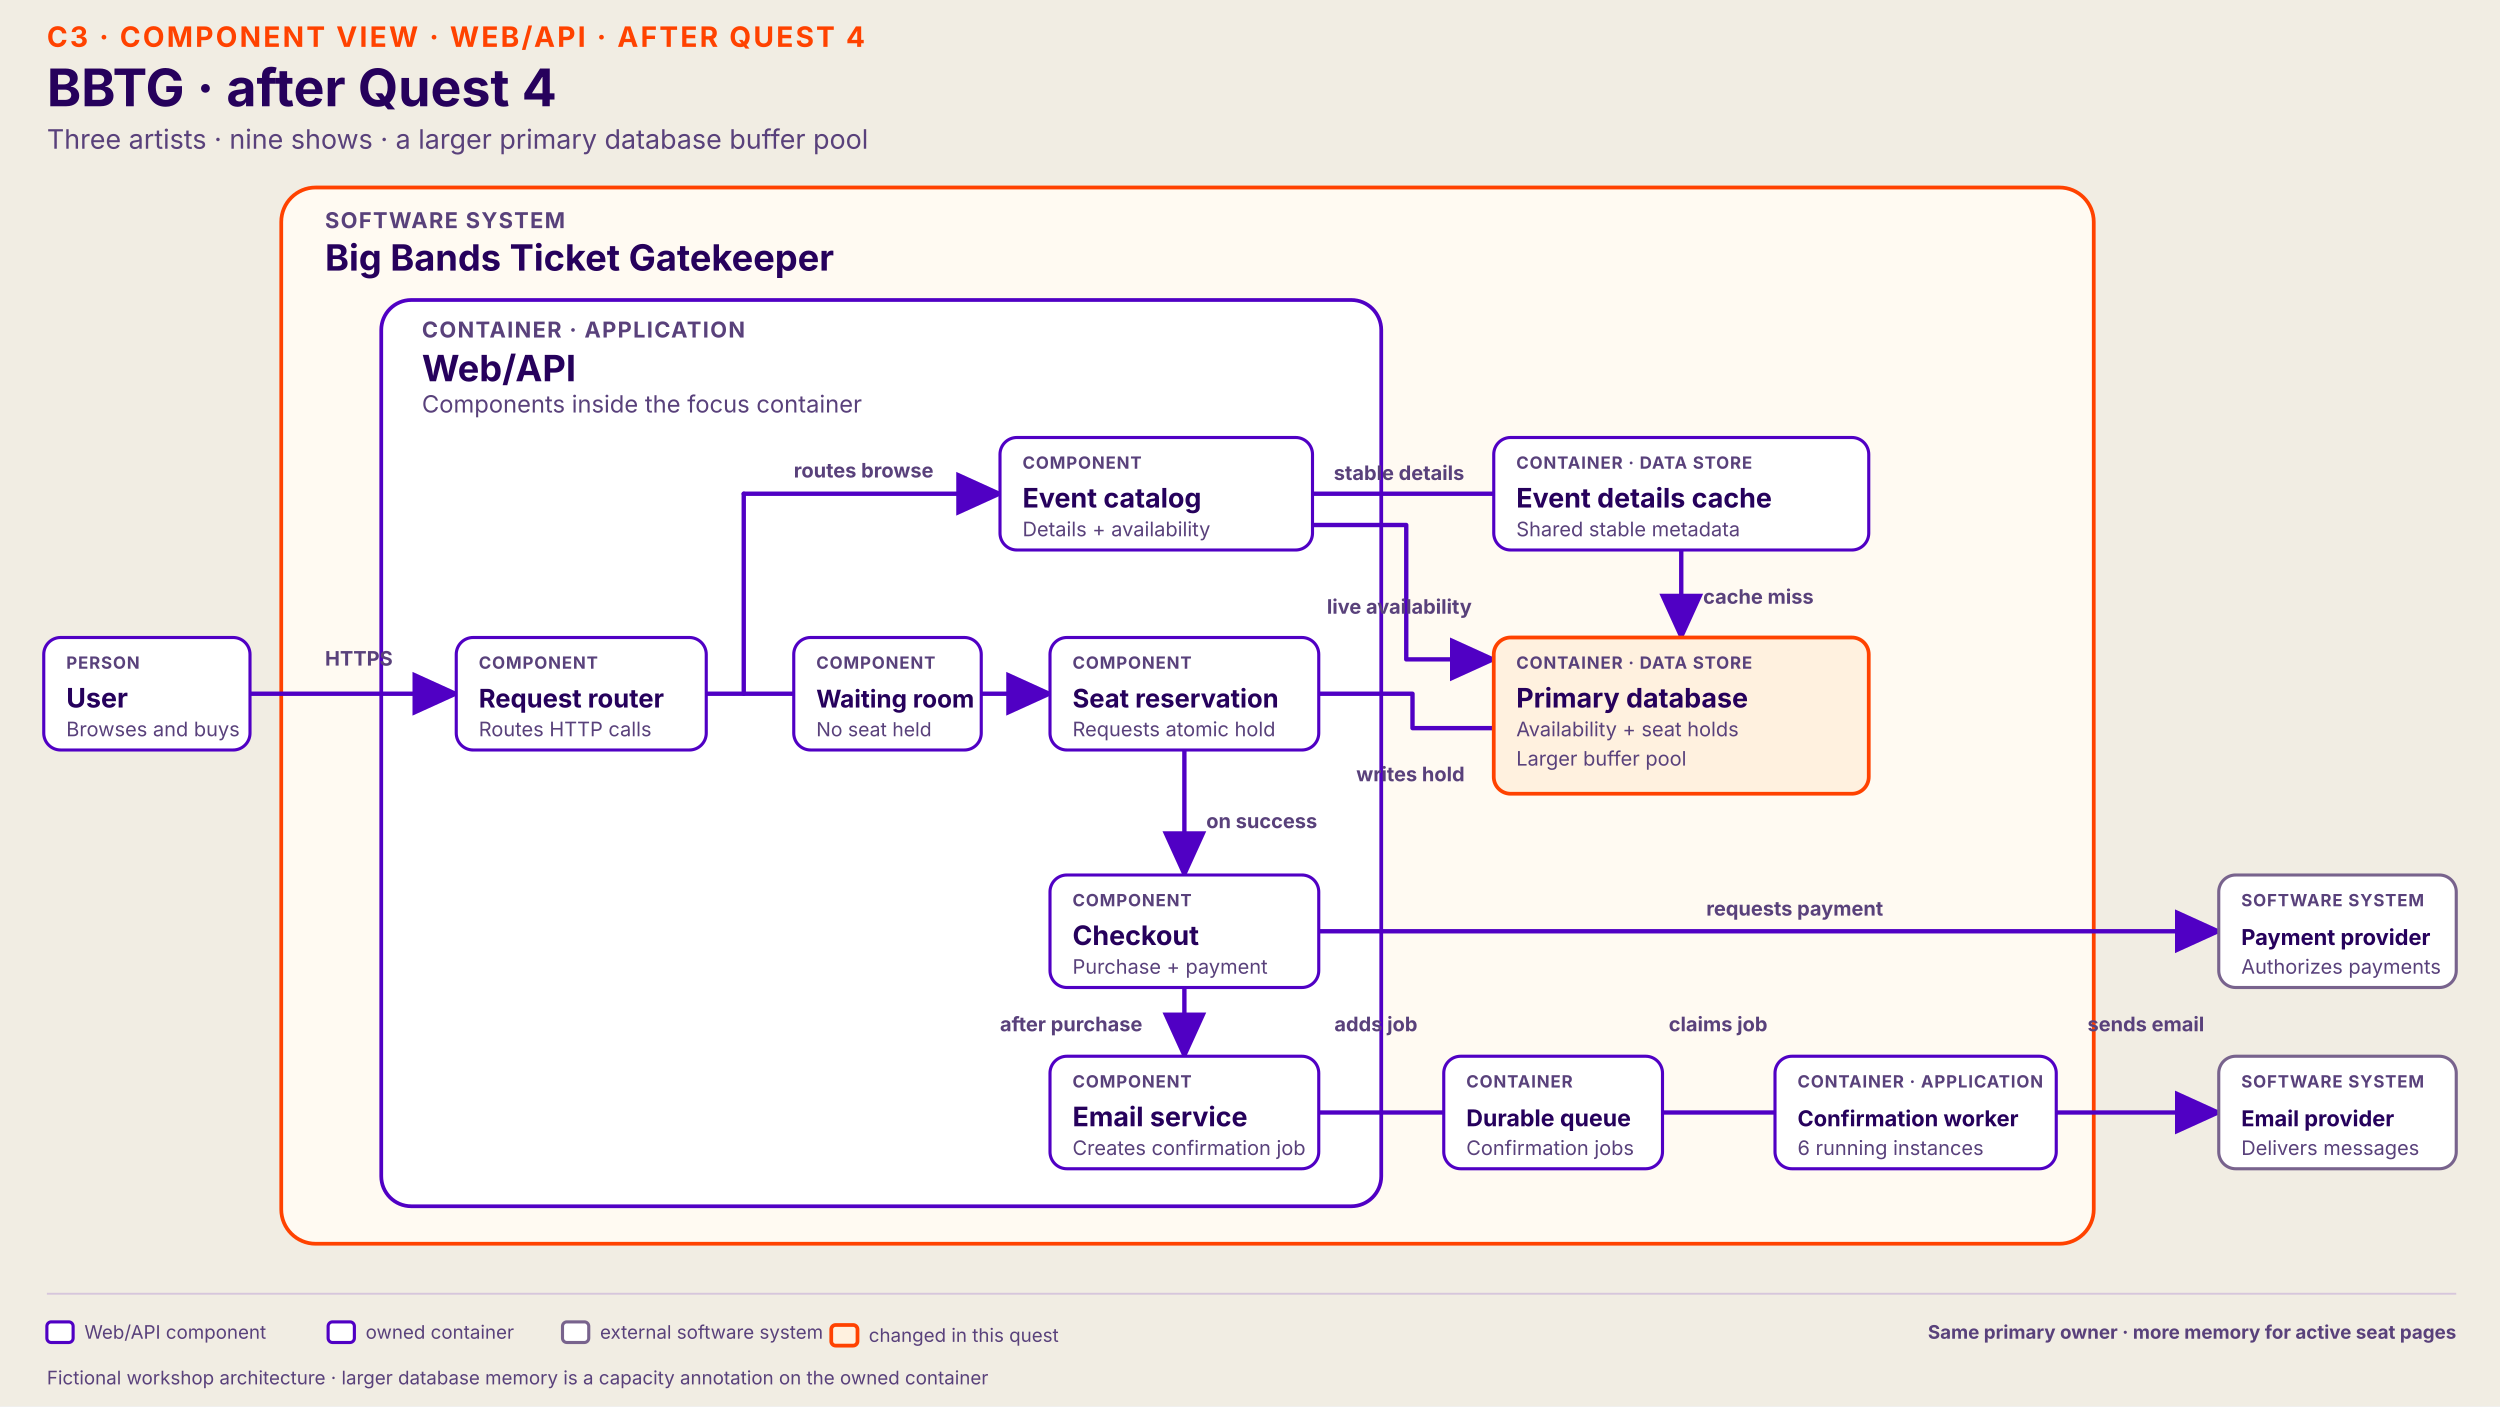
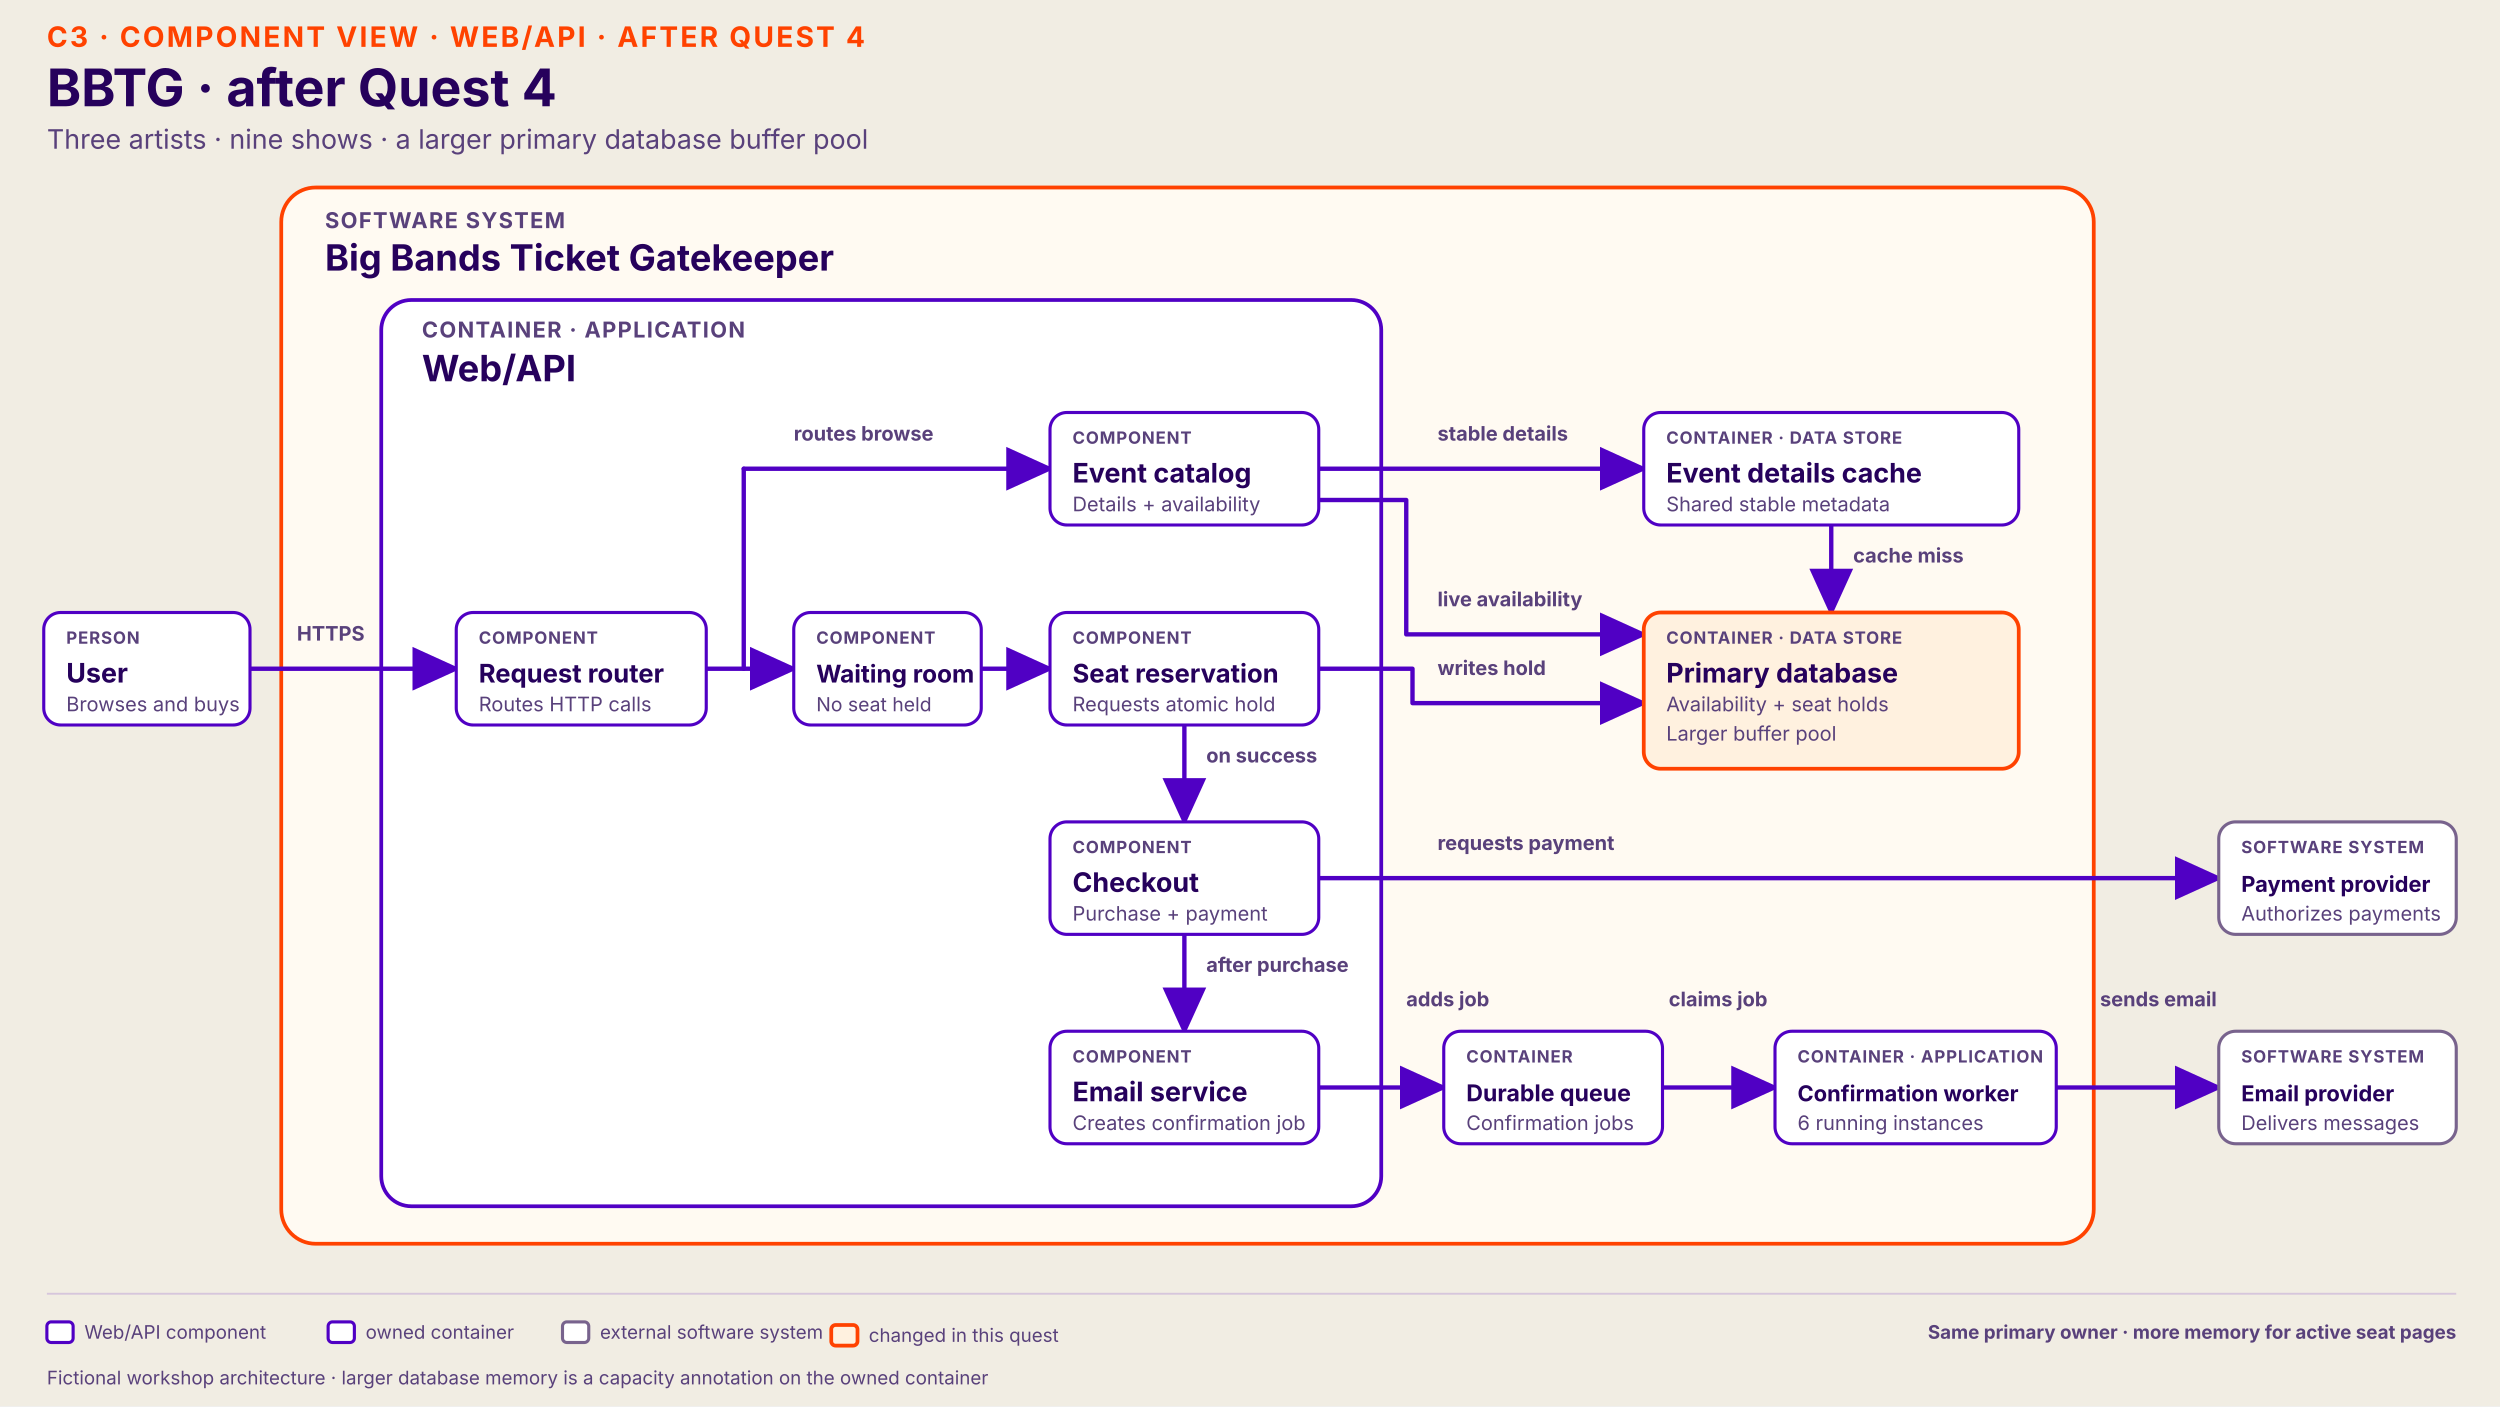
<svg xmlns="http://www.w3.org/2000/svg" width="4000" height="2250" viewBox="0 0 4000 2250" role="img" aria-labelledby="title description">
  <defs>
    <style>
      text { font-family: Inter, ui-sans-serif, Arial, sans-serif; fill: #26015c; }
      .eyebrow { font-size: 45px; font-weight: 750; fill: #ff4200; letter-spacing: .08em; }
      .title { font-size: 83px; font-weight: 750; }
      .subtitle { font-size: 43px; fill: #59417b; }
      .system-boundary { fill: #fffaf2; stroke: #ff4200; stroke-width: 6; }
      .container-boundary { fill: #fff; stroke: #5000c4; stroke-width: 6; }
      .boundary-kind { font-size: 35px; font-weight: 750; fill: #59417b; letter-spacing: .06em; }
      .boundary-title { font-size: 58px; font-weight: 750; }
-       .boundary-note { font-size: 38px; fill: #59417b; }
      .component, .owned { fill: #fff; stroke: #5000c4; stroke-width: 5; }
      .new { fill: #fff1df; stroke: #ff4200; stroke-width: 6; }
      .external { fill: #fff; stroke: #78638d; stroke-width: 5; }
      .person { fill: #fff; stroke: #5000c4; stroke-width: 5; }
      .node-kind { font-size: 27px; font-weight: 750; fill: #59417b; letter-spacing: .05em; }
      .node-title { font-size: 43px; font-weight: 750; }
      .node-detail { font-size: 32px; fill: #59417b; }
      .router-title { font-size: 41px; }
      .seat-title { font-size: 41px; }
      .gate-title { font-size: 39px; }
      .gate-detail { font-size: 31px; }
      .worker-title { font-size: 35px; }
      .queue-title { font-size: 37px; }
      .external-title { font-size: 35px; }
      .line { fill: none; stroke: #5000c4; stroke-width: 7; stroke-linecap: round; stroke-linejoin: round; marker-end: url(#arrow); }
      .new-line { fill: none; stroke: #ff4200; stroke-width: 7; stroke-linecap: round; stroke-linejoin: round; marker-end: url(#new-arrow); }
      .branch { fill: none; stroke: #5000c4; stroke-width: 7; stroke-linecap: round; stroke-linejoin: round; }
      .edge-label { font-size: 32px; font-weight: 650; fill: #59417b; }
      .legend { font-size: 30px; fill: #59417b; }
      .footer { font-size: 30px; font-weight: 700; fill: #59417b; }
    </style>
    <marker id="arrow" markerWidth="12" markerHeight="10" refX="10" refY="5" orient="auto" markerUnits="strokeWidth">
      <path d="M0 0 L11 5 L0 10 Z" fill="#5000c4" />
    </marker>
    <marker id="new-arrow" markerWidth="12" markerHeight="10" refX="10" refY="5" orient="auto" markerUnits="strokeWidth">
      <path d="M0 0 L11 5 L0 10 Z" fill="#ff4200" />
    </marker>
  </defs>
  <rect width="4000" height="2250" fill="#f1ede3" />
  <text x="75" y="75" class="eyebrow">C3 · COMPONENT VIEW · WEB/API · AFTER QUEST 4</text>
  <text x="75" y="170" class="title">BBTG · after Quest 4</text>
  <text x="75" y="238" class="subtitle">Three artists · nine shows · a larger primary database buffer pool</text>
  <rect x="450" y="300" width="2900" height="1690" rx="55" class="system-boundary" />
  <text x="520" y="365" class="boundary-kind">SOFTWARE SYSTEM</text>
  <text x="520" y="433" class="boundary-title">Big Bands Ticket Gatekeeper</text>
  <rect x="610" y="480" width="1600" height="1450" rx="48" class="container-boundary" />
  <text x="675" y="540" class="boundary-kind">CONTAINER · APPLICATION</text>
  <text x="675" y="610" class="boundary-title">Web/API</text>
-   <text x="675" y="660" class="boundary-note">Components inside the focus container</text>
-   <path d="M400 1110 H730" class="line" />
-   <path d="M1130 1110 H1190 M1190 790 V1110" class="branch" />
-   <path d="M1190 790 H1600" class="line" />
-   <path d="M1190 1110 H1270 M1570 1110 H1680" class="line" />
-   <path d="M1895 1200 V1400" class="line" />
-   <path d="M2100 790 H2390 M2690 880 V1020" class="line" />
-   <path d="M2100 840 H2250 V1055 H2390" class="line" />
-   <path d="M2110 1110 H2260 V1165 H2390 M2110 1490 H3550" class="line" />
-   <path d="M1895 1580 V1690" class="line" />
-   <path d="M2110 1780 H2310 M2660 1780 H2840 M3290 1780 H3550" class="line" />
-   <rect x="70" y="1020" width="330" height="180" rx="27" class="person" />
-   <text x="106" y="1070" class="node-kind">PERSON</text>
-   <text x="106" y="1132" class="node-title">User</text>
-   <text x="106" y="1178" class="node-detail">Browses and buys</text>
-   <rect x="730" y="1020" width="400" height="180" rx="27" class="component" />
-   <text x="766" y="1070" class="node-kind">COMPONENT</text>
-   <text x="766" y="1132" class="node-title router-title">Request router</text>
-   <text x="766" y="1178" class="node-detail">Routes HTTP calls</text>
-   <rect x="1600" y="700" width="500" height="180" rx="27" class="component" />
-   <text x="1636" y="750" class="node-kind">COMPONENT</text>
-   <text x="1636" y="812" class="node-title">Event catalog</text>
-   <text x="1636" y="858" class="node-detail">Details + availability</text>
-   <rect x="1270" y="1020" width="300" height="180" rx="27" class="component" />
-   <text x="1306" y="1070" class="node-kind">COMPONENT</text>
-   <text x="1306" y="1132" class="node-title gate-title">Waiting room</text>
-   <text x="1306" y="1178" class="node-detail gate-detail">No seat held</text>
-   <rect x="1680" y="1020" width="430" height="180" rx="27" class="component" />
-   <text x="1716" y="1070" class="node-kind">COMPONENT</text>
-   <text x="1716" y="1132" class="node-title seat-title">Seat reservation</text>
-   <text x="1716" y="1178" class="node-detail">Requests atomic hold</text>
-   <rect x="1680" y="1400" width="430" height="180" rx="27" class="component" />
-   <text x="1716" y="1450" class="node-kind">COMPONENT</text>
-   <text x="1716" y="1512" class="node-title">Checkout</text>
-   <text x="1716" y="1558" class="node-detail">Purchase + payment</text>
-   <rect x="2390" y="700" width="600" height="180" rx="27" class="owned" />
-   <text x="2426" y="750" class="node-kind">CONTAINER · DATA STORE</text>
-   <text x="2426" y="812" class="node-title">Event details cache</text>
-   <text x="2426" y="858" class="node-detail">Shared stable metadata</text>
-   <rect x="2390" y="1020" width="600" height="250" rx="27" class="new" />
-   <text x="2426" y="1070" class="node-kind">CONTAINER · DATA STORE</text>
-   <text x="2426" y="1132" class="node-title">Primary database</text>
-   <text x="2426" y="1178" class="node-detail">Availability + seat holds</text>
-   <text x="2426" y="1225" class="node-detail">Larger buffer pool</text>
-   <rect x="1680" y="1690" width="430" height="180" rx="27" class="component" />
-   <text x="1716" y="1740" class="node-kind">COMPONENT</text>
-   <text x="1716" y="1802" class="node-title">Email service</text>
-   <text x="1716" y="1848" class="node-detail">Creates confirmation job</text>
-   <rect x="2310" y="1690" width="350" height="180" rx="27" class="owned" />
-   <text x="2346" y="1740" class="node-kind">CONTAINER</text>
-   <text x="2346" y="1802" class="node-title queue-title">Durable queue</text>
-   <text x="2346" y="1848" class="node-detail">Confirmation jobs</text>
-   <rect x="2840" y="1690" width="450" height="180" rx="27" class="owned" />
-   <text x="2876" y="1740" class="node-kind">CONTAINER · APPLICATION</text>
-   <text x="2876" y="1802" class="node-title worker-title">Confirmation worker</text>
-   <text x="2876" y="1848" class="node-detail">6 running instances</text>
-   <rect x="3550" y="1400" width="380" height="180" rx="27" class="external" />
-   <text x="3586" y="1450" class="node-kind">SOFTWARE SYSTEM</text>
-   <text x="3586" y="1512" class="node-title external-title">Payment provider</text>
-   <text x="3586" y="1558" class="node-detail">Authorizes payments</text>
-   <rect x="3550" y="1690" width="380" height="180" rx="27" class="external" />
-   <text x="3586" y="1740" class="node-kind">SOFTWARE SYSTEM</text>
-   <text x="3586" y="1802" class="node-title external-title">Email provider</text>
-   <text x="3586" y="1848" class="node-detail">Delivers messages</text>
-   <text x="520" y="1065" class="edge-label">HTTPS</text>
-   <text x="1270" y="764" class="edge-label">routes browse</text>
-   <text x="2134" y="768" class="edge-label">stable details</text>
-   <text x="2123" y="982" class="edge-label">live availability</text>
-   <text x="2725" y="966" class="edge-label">cache miss</text>
-   <text x="2170" y="1250" class="edge-label">writes hold</text>
-   <text x="1930" y="1325" class="edge-label">on success</text>
-   <text x="2730" y="1465" class="edge-label">requests payment</text>
-   <text x="1600" y="1650" class="edge-label">after purchase</text>
-   <text x="2135" y="1650" class="edge-label">adds job</text>
-   <text x="2670" y="1650" class="edge-label">claims job</text>
-   <text x="3340" y="1650" class="edge-label">sends email</text>
+   <path d="M400 1070 H730" class="line" />
+   <path d="M1130 1070 H1190 M1190 750 V1070" class="branch" />
+   <path d="M1190 750 H1680" class="line" />
+   <path d="M1190 1070 H1270" class="line" />
+   <path d="M1570 1070 H1680" class="line" />
+   <path d="M1895 1160 V1315" class="line" />
+   <path d="M2110 750 H2630" class="line" />
+   <path d="M2930 840 V980" class="line" />
+   <path d="M2110 800 H2250 V1015 H2630" class="line" />
+   <path d="M2110 1070 H2260 V1125 H2630" class="line" />
+   <path d="M2110 1405 H3550" class="line" />
+   <path d="M1895 1495 V1650" class="line" />
+   <path d="M2110 1740 H2310" class="line" />
+   <path d="M2660 1740 H2840" class="line" />
+   <path d="M3290 1740 H3550" class="line" />
+   <rect x="70" y="980" width="330" height="180" rx="27" class="person" />
+   <text x="106" y="1030" class="node-kind">PERSON</text>
+   <text x="106" y="1092" class="node-title">User</text>
+   <text x="106" y="1138" class="node-detail">Browses and buys</text>
+   <rect x="730" y="980" width="400" height="180" rx="27" class="component" />
+   <text x="766" y="1030" class="node-kind">COMPONENT</text>
+   <text x="766" y="1092" class="node-title router-title">Request router</text>
+   <text x="766" y="1138" class="node-detail">Routes HTTP calls</text>
+   <rect x="1680" y="660" width="430" height="180" rx="27" class="component" />
+   <text x="1716" y="710" class="node-kind">COMPONENT</text>
+   <text x="1716" y="772" class="node-title">Event catalog</text>
+   <text x="1716" y="818" class="node-detail">Details + availability</text>
+   <rect x="1270" y="980" width="300" height="180" rx="27" class="component" />
+   <text x="1306" y="1030" class="node-kind">COMPONENT</text>
+   <text x="1306" y="1092" class="node-title gate-title">Waiting room</text>
+   <text x="1306" y="1138" class="node-detail gate-detail">No seat held</text>
+   <rect x="1680" y="980" width="430" height="180" rx="27" class="component" />
+   <text x="1716" y="1030" class="node-kind">COMPONENT</text>
+   <text x="1716" y="1092" class="node-title seat-title">Seat reservation</text>
+   <text x="1716" y="1138" class="node-detail">Requests atomic hold</text>
+   <rect x="1680" y="1315" width="430" height="180" rx="27" class="component" />
+   <text x="1716" y="1365" class="node-kind">COMPONENT</text>
+   <text x="1716" y="1427" class="node-title">Checkout</text>
+   <text x="1716" y="1473" class="node-detail">Purchase + payment</text>
+   <rect x="2630" y="660" width="600" height="180" rx="27" class="owned" />
+   <text x="2666" y="710" class="node-kind">CONTAINER · DATA STORE</text>
+   <text x="2666" y="772" class="node-title">Event details cache</text>
+   <text x="2666" y="818" class="node-detail">Shared stable metadata</text>
+   <rect x="2630" y="980" width="600" height="250" rx="27" class="new" />
+   <text x="2666" y="1030" class="node-kind">CONTAINER · DATA STORE</text>
+   <text x="2666" y="1092" class="node-title">Primary database</text>
+   <text x="2666" y="1138" class="node-detail">Availability + seat holds</text>
+   <text x="2666" y="1185" class="node-detail">Larger buffer pool</text>
+   <rect x="1680" y="1650" width="430" height="180" rx="27" class="component" />
+   <text x="1716" y="1700" class="node-kind">COMPONENT</text>
+   <text x="1716" y="1762" class="node-title">Email service</text>
+   <text x="1716" y="1808" class="node-detail">Creates confirmation job</text>
+   <rect x="2310" y="1650" width="350" height="180" rx="27" class="owned" />
+   <text x="2346" y="1700" class="node-kind">CONTAINER</text>
+   <text x="2346" y="1762" class="node-title queue-title">Durable queue</text>
+   <text x="2346" y="1808" class="node-detail">Confirmation jobs</text>
+   <rect x="2840" y="1650" width="450" height="180" rx="27" class="owned" />
+   <text x="2876" y="1700" class="node-kind">CONTAINER · APPLICATION</text>
+   <text x="2876" y="1762" class="node-title worker-title">Confirmation worker</text>
+   <text x="2876" y="1808" class="node-detail">6 running instances</text>
+   <rect x="3550" y="1315" width="380" height="180" rx="27" class="external" />
+   <text x="3586" y="1365" class="node-kind">SOFTWARE SYSTEM</text>
+   <text x="3586" y="1427" class="node-title external-title">Payment provider</text>
+   <text x="3586" y="1473" class="node-detail">Authorizes payments</text>
+   <rect x="3550" y="1650" width="380" height="180" rx="27" class="external" />
+   <text x="3586" y="1700" class="node-kind">SOFTWARE SYSTEM</text>
+   <text x="3586" y="1762" class="node-title external-title">Email provider</text>
+   <text x="3586" y="1808" class="node-detail">Delivers messages</text>
+   <text x="475" y="1025" class="edge-label">HTTPS</text>
+   <text x="1270" y="705" class="edge-label">routes browse</text>
+   <text x="2300" y="705" class="edge-label">stable details</text>
+   <text x="2300" y="970" class="edge-label">live availability</text>
+   <text x="2965" y="900" class="edge-label">cache miss</text>
+   <text x="2300" y="1080" class="edge-label">writes hold</text>
+   <text x="1930" y="1220" class="edge-label">on success</text>
+   <text x="2300" y="1360" class="edge-label">requests payment</text>
+   <text x="1930" y="1555" class="edge-label">after purchase</text>
+   <text x="2250" y="1610" class="edge-label">adds job</text>
+   <text x="2670" y="1610" class="edge-label">claims job</text>
+   <text x="3360" y="1610" class="edge-label">sends email</text>
  <path d="M75 2070 H3930" stroke="#d6c6dc" stroke-width="3" />
  <rect x="75" y="2115" width="42" height="33" rx="7" class="component" />
  <text x="135" y="2142" class="legend">Web/API component</text>
  <rect x="525" y="2115" width="42" height="33" rx="7" class="owned" />
  <text x="585" y="2142" class="legend">owned container</text>
  <rect x="900" y="2115" width="42" height="33" rx="7" class="external" />
  <text x="960" y="2142" class="legend">external software system</text>
  <rect x="1330" y="2120" width="42" height="33" rx="7" class="new" />
  <text x="1390" y="2147" class="legend">changed in this quest</text>
  <text x="3930" y="2142" class="footer" text-anchor="end">Same primary owner · more memory for active seat pages</text>
  <text x="75" y="2215" class="legend">Fictional workshop architecture · larger database memory is a capacity annotation on the owned container</text>
</svg>
